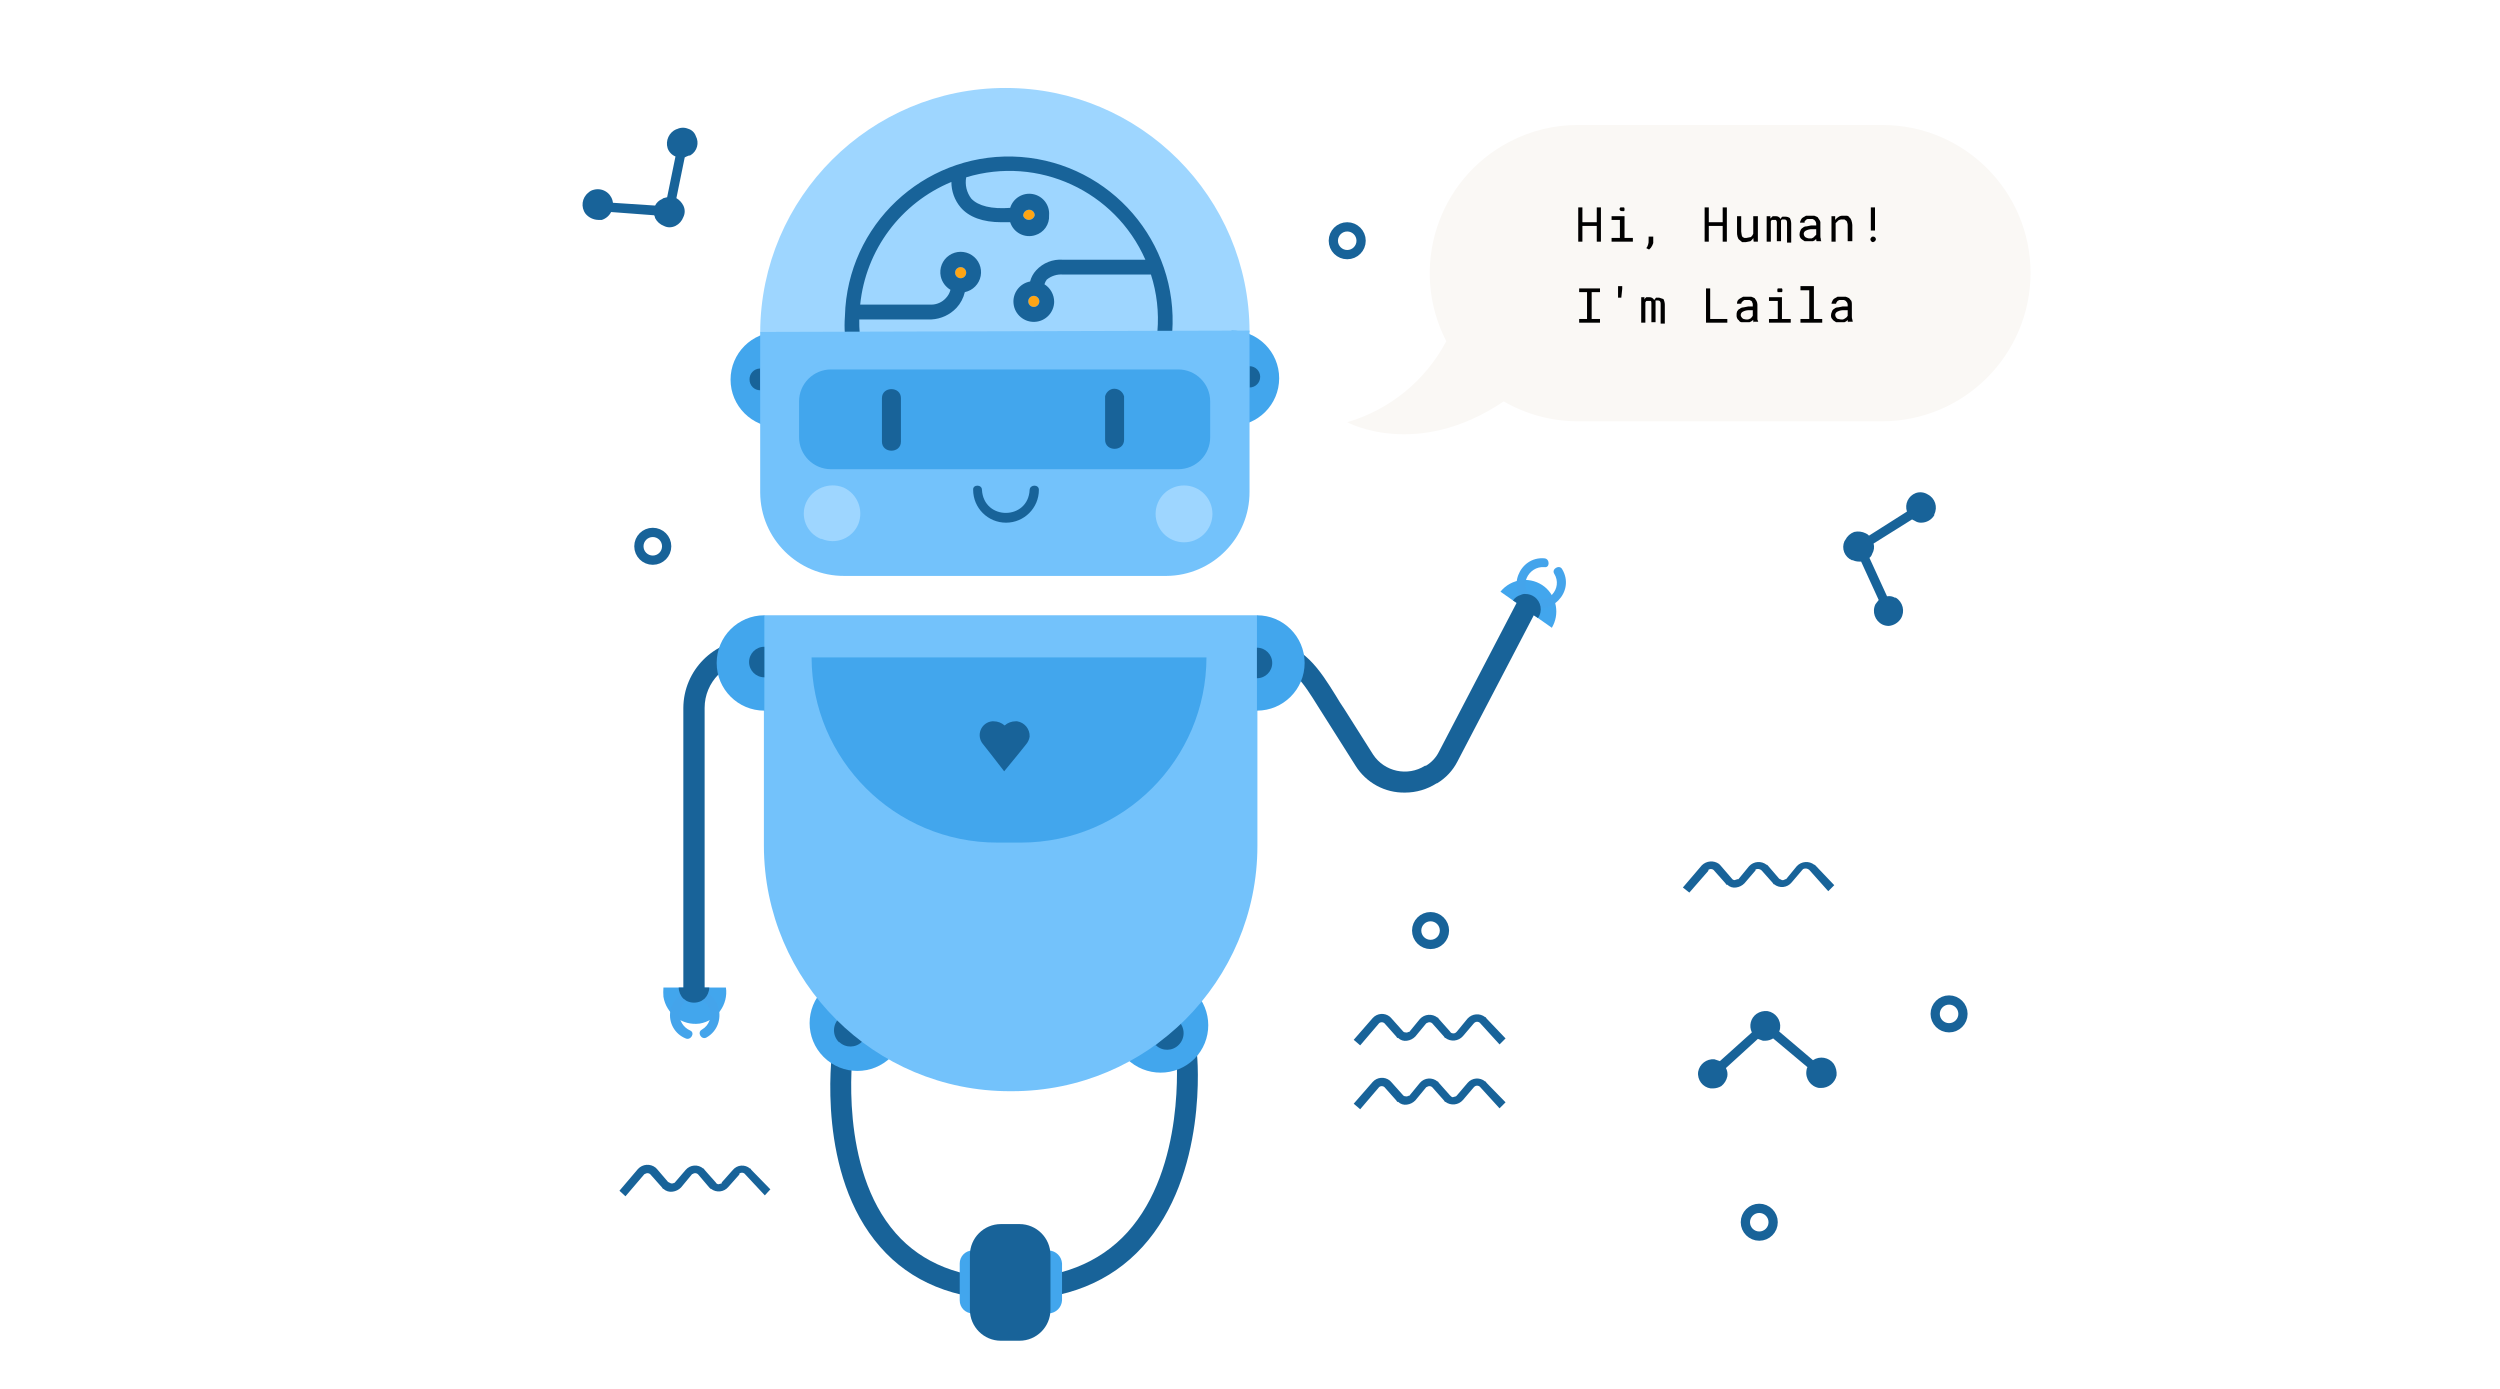
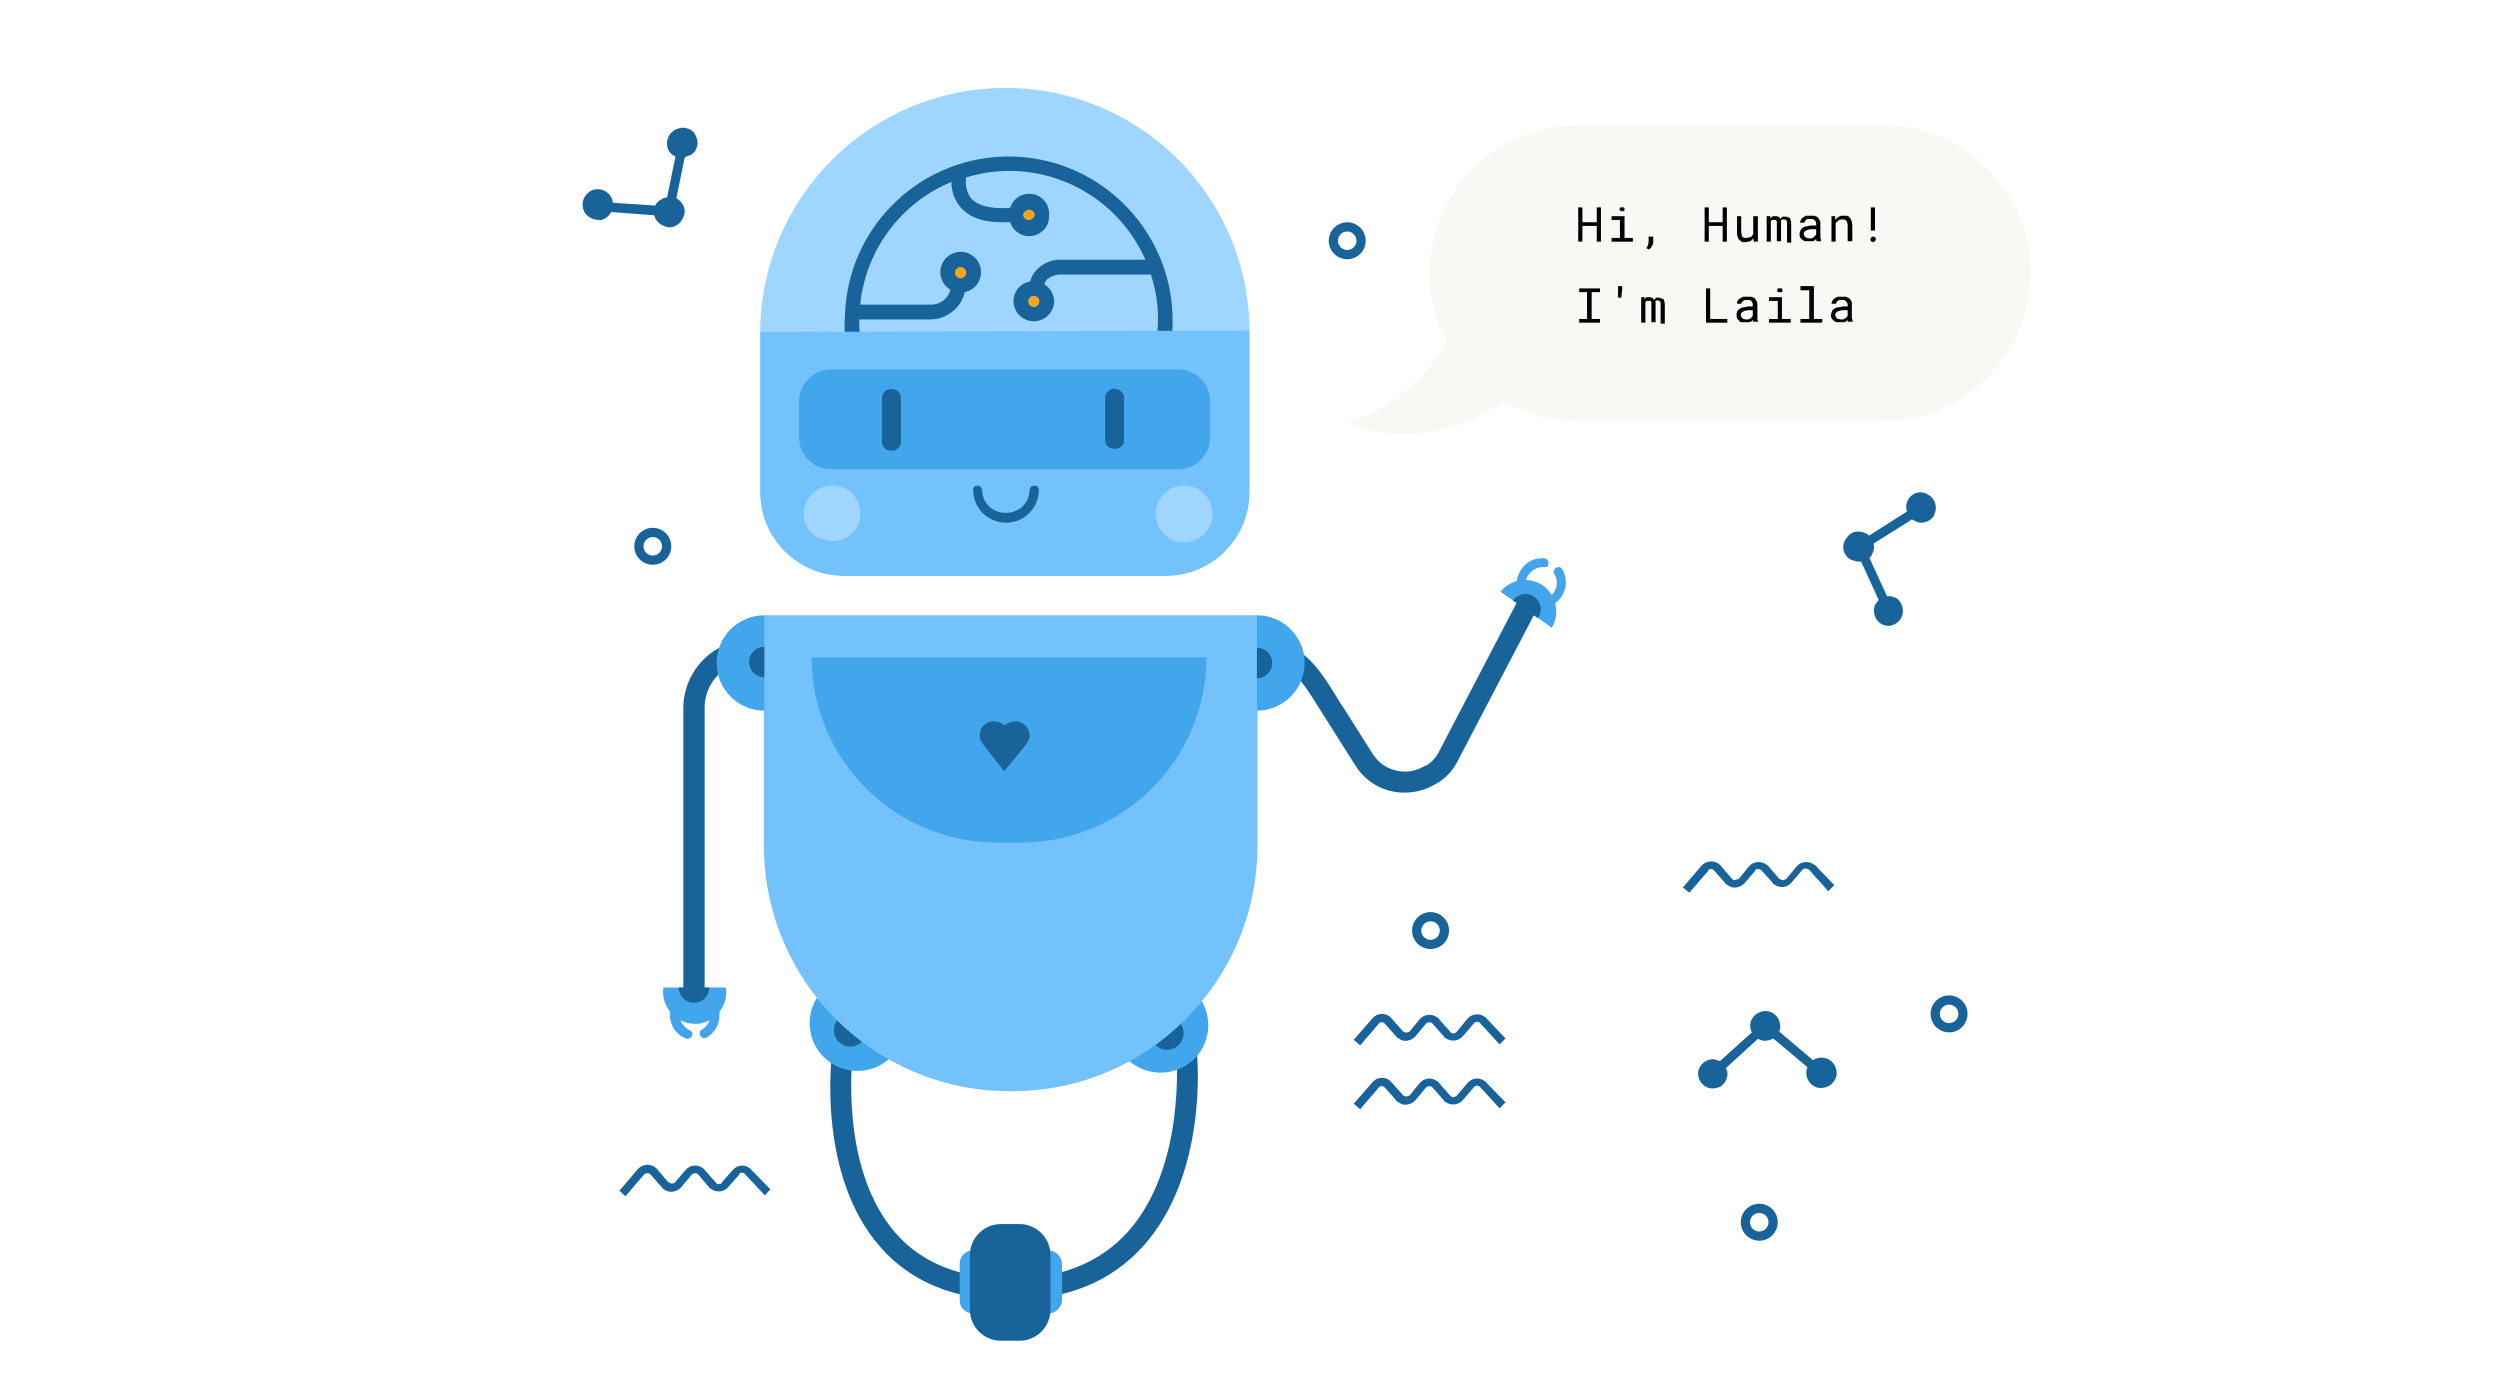
<svg xmlns="http://www.w3.org/2000/svg" id="Layer_1" data-name="Layer 1" viewBox="0 0 540 300">
  <defs>
    <style>.cls-1{fill:#186399;}.cls-2{fill:#42a6ed;}.cls-3{fill:#44a4eb;}.cls-4{fill:#9ed6ff;}.cls-5{fill:#73c2fb;}.cls-6{fill:#ffa514;}.cls-7{fill:#faf8f5;}.cls-8{fill:none;stroke:#186399;stroke-miterlimit:10;stroke-width:2px;}</style>
  </defs>
  <path class="cls-1" d="M218.2,280.8c-12,0-21.5-3.9-28.1-11.5-13.7-15.6-10.5-41.3-10.3-42.4l4.4.6c0,.2-3.1,24.8,9.3,38.9,5.7,6.5,14.1,9.8,24.7,9.8s19.2-3.3,25.3-10c12.7-14,10.6-38.2,10.6-38.5l4.4-.4c.2,1.1,2.4,26.5-11.7,42C239.9,276.9,230.3,280.8,218.2,280.8Z" />
  <path class="cls-2" d="M324.1,127.8a6.8,6.8,0,0,1,9.6-1h0a6.9,6.9,0,0,1,1.5,8.8" />
  <path class="cls-3" d="M333.6,120.6c-5.5-.5-8.4,6.9-3.6,9.9s10.4-2.7,7.4-7.6c-.6-1-2.3,0-1.7,1,2,3.2-1.5,7.1-4.7,5s-.9-6.7,2.6-6.4c1.2.2,1.2-1.8,0-1.9Z" />
  <path class="cls-1" d="M332.2,133.5l-.9-.6-16.5,31.6a11.7,11.7,0,0,1-4.4,4.7h-.1a12.6,12.6,0,0,1-6.8,2,12.3,12.3,0,0,1-10.7-5.8l-6.2-9.8-1.9-3c-3.1-5-5.8-9.2-10.3-9.2v-4.6c7,0,10.8,6.1,14.1,11.4.6,1,1.2,2,1.9,3l6.2,9.8a8.2,8.2,0,0,0,11.2,2.4h.2a7.3,7.3,0,0,0,2.8-3l16.8-32.2-.8-.5a3,3,0,0,1,1.7-1.2h0a1.8,1.8,0,0,1,1-.2,3.3,3.3,0,0,1,1.9.6,3.3,3.3,0,0,1,.8,4.6Z" />
-   <path class="cls-2" d="M156.8,213.3a6.9,6.9,0,0,1-5.7,7.8,7,7,0,0,1-7.8-5.8,12.9,12.9,0,0,1,0-2Z" />
+   <path class="cls-2" d="M156.8,213.3a6.9,6.9,0,0,1-5.7,7.8,7,7,0,0,1-7.8-5.8,6.7,6.7,0,0,1,0-2Z" />
  <path class="cls-3" d="M152.6,224.1c4.9-2.8,3-10.7-2.8-10.2a5.4,5.4,0,0,0-1.7,10.4c1.1.5,2.1-1.2,1-1.7-3.2-1.4-3.2-6.2.6-6.8s5.2,4.7,1.9,6.6C150.5,223,151.5,224.7,152.6,224.1Z" />
  <path class="cls-1" d="M162.3,138.1v4.6a10.2,10.2,0,0,0-10.1,10.2v60.4h1a3.5,3.5,0,0,1-1,2.4l-.7.5a3.6,3.6,0,0,1-3.2,0l-.7-.5a3.5,3.5,0,0,1-1-2.4h1V152.9A14.9,14.9,0,0,1,162.3,138.1Z" />
  <path class="cls-2" d="M212.8,272.9v8a3,3,0,0,1-2.8,2.8h0a2.8,2.8,0,0,1-2.7-2.8v-8a2.8,2.8,0,0,1,2.7-2.8h0A3,3,0,0,1,212.8,272.9Z" />
  <path class="cls-2" d="M229.4,272.9v8a3,3,0,0,1-2.8,2.8h0a2.8,2.8,0,0,1-2.7-2.8v-8a2.8,2.8,0,0,1,2.7-2.8h0A3,3,0,0,1,229.4,272.9Z" />
  <rect class="cls-1" x="209.5" y="264.4" width="17.4" height="25.2" rx="6.7" ry="6.7" />
  <path class="cls-4" d="M164.2,71.8a53,53,0,0,1,53-52.8h0a52.7,52.7,0,0,1,52.7,52.7" />
  <path class="cls-2" d="M192.5,228.3a10.3,10.3,0,1,1-14.6-14.6h0" />
  <path class="cls-1" d="M186.2,225a3.5,3.5,0,0,1-4.9.1h-.1a3.6,3.6,0,0,1,0-5.1h0" />
  <path class="cls-2" d="M258,214.2a10.3,10.3,0,0,1,0,14.5,10.4,10.4,0,0,1-14.6,0" />
  <path class="cls-1" d="M254.6,220.6a3.6,3.6,0,0,1,0,5.1h0a3.5,3.5,0,0,1-4.9.1h-.1" />
  <path class="cls-5" d="M165,132.9H271.6v49.8a53,53,0,0,1-53,53h-.4a53.1,53.1,0,0,1-53.2-53h0V132.9Z" />
  <path class="cls-2" d="M271.5,132.9a10.3,10.3,0,1,1,0,20.6" />
  <path class="cls-1" d="M271.5,139.9a3.3,3.3,0,1,1,0,6.6" />
-   <path class="cls-2" d="M266,71.4A10.3,10.3,0,1,1,266,92h0" />
-   <path class="cls-2" d="M168.1,92.3a10.3,10.3,0,1,1,0-20.6h0" />
-   <path class="cls-1" d="M164.2,84.3a2.3,2.3,0,0,1-2.3-2.3h0a2.3,2.3,0,0,1,2.2-2.4h.1" />
-   <path class="cls-1" d="M269.9,79.1a2.3,2.3,0,1,1,0,4.6h0" />
  <path class="cls-2" d="M165.1,153.5a10.3,10.3,0,1,1,0-20.6" />
  <path class="cls-6" d="M224.5,65.1a1.2,1.2,0,1,1-1.2-1.2h0A1.2,1.2,0,0,1,224.5,65.1Z" />
  <path class="cls-6" d="M208.7,58.9a1.2,1.2,0,1,1-1.2-1.2h0A1.2,1.2,0,0,1,208.7,58.9Z" />
-   <path class="cls-6" d="M223.5,46.5a1.3,1.3,0,0,1-2.5.1h0a1.3,1.3,0,0,1,1.3-1.3h0a1.2,1.2,0,0,1,1.2,1.2Z" />
-   <path class="cls-1" d="M220.5,33.9a35.4,35.4,0,0,0-37.9,32.5h0c0,.7-.1,1.3-.1,2a24.1,24.1,0,0,0,0,3.8l3.2-.2c-.1-1-.1-2-.1-3h15.6a8,8,0,0,0,5.4-2.5,7.5,7.5,0,0,0,1.8-3.4,4.4,4.4,0,1,0-5.2-3.4,4.5,4.5,0,0,0,2.1,2.9,4,4,0,0,1-1,1.8,4.3,4.3,0,0,1-3.2,1.4H185.8a32.2,32.2,0,0,1,19.7-26.5,8.5,8.5,0,0,0,2,5.5c1.8,2.1,4.8,3.2,8.8,3.2h1.9a4.3,4.3,0,0,0,5.4,2.8,4.2,4.2,0,0,0,3-4.3,4.3,4.3,0,0,0-8.4-1.6c-4,.3-6.9-.4-8.4-2a5.8,5.8,0,0,1-1.1-4.6,32.1,32.1,0,0,1,38.7,17.8H229.6a7.1,7.1,0,0,0-5.8,2.3,5.6,5.6,0,0,0-1.3,2.4,4.4,4.4,0,1,0,5.2,4.4,4.5,4.5,0,0,0-2.1-3.8,3.1,3.1,0,0,1,.5-1,4.9,4.9,0,0,1,3.5-1.1h19A31.5,31.5,0,0,1,250,71.6V72h3.2v-.2A35.5,35.5,0,0,0,220.5,33.9Zm-13,23.8a1.2,1.2,0,1,1-1.2,1.2h0A1.2,1.2,0,0,1,207.5,57.7Zm16-11.2a1.3,1.3,0,0,1-2.5.1h0a1.3,1.3,0,0,1,1.3-1.3h0a1.2,1.2,0,0,1,1.2,1.2Zm-.2,19.8a1.2,1.2,0,1,1,1.2-1.2h0A1.2,1.2,0,0,1,223.3,66.3Z" />
+   <path class="cls-6" d="M223.5,46.5a1.4,1.4,0,0,1-1.6,1,1.4,1.4,0,0,1-.9-.9h0a1.3,1.3,0,0,1,1.3-1.3h0A1.2,1.2,0,0,1,223.5,46.5Z" />
+   <path class="cls-1" d="M220.5,33.9a35.4,35.4,0,0,0-37.9,32.5h0c0,.7-.1,1.3-.1,2a24.1,24.1,0,0,0,0,3.8l3.2-.2c-.1-1-.1-2-.1-3h15.6a7.8,7.8,0,0,0,5.4-2.5,7.5,7.5,0,0,0,1.8-3.4,4.4,4.4,0,1,0-5.2-3.4h0a4.5,4.5,0,0,0,2.1,2.9,4,4,0,0,1-1,1.8,4.3,4.3,0,0,1-3.2,1.4H185.8a32.2,32.2,0,0,1,19.7-26.5,8.5,8.5,0,0,0,2,5.5c1.8,2.1,4.8,3.2,8.8,3.2h1.9a4.3,4.3,0,0,0,5.4,2.8h0a4.2,4.2,0,0,0,3-4.3,4.3,4.3,0,0,0-8.4-1.6c-4,.3-6.9-.4-8.4-2a5.8,5.8,0,0,1-1.1-4.6,32.1,32.1,0,0,1,38.7,17.8H229.6a7.1,7.1,0,0,0-5.8,2.3,5.6,5.6,0,0,0-1.3,2.4,4.3,4.3,0,0,0-3.5,5.1,4.4,4.4,0,0,0,8.7-.7,4.5,4.5,0,0,0-2.1-3.8,3.1,3.1,0,0,1,.5-1,4.9,4.9,0,0,1,3.5-1.1h19A30.2,30.2,0,0,1,250,71.6V72h3.2v-.2A35.5,35.5,0,0,0,220.5,33.9Zm-13,23.8a1.2,1.2,0,1,1-1.2,1.2h0A1.2,1.2,0,0,1,207.5,57.7Zm16-11.2a1.4,1.4,0,0,1-1.6,1,1.4,1.4,0,0,1-.9-.9h0a1.3,1.3,0,0,1,1.3-1.3h0A1.2,1.2,0,0,1,223.5,46.5Zm-.2,19.8a1.2,1.2,0,1,1,1.2-1.2h0A1.2,1.2,0,0,1,223.3,66.3Z" />
  <path class="cls-5" d="M269.9,71.4v34.8a18.1,18.1,0,0,1-18,18.2H182.4a18.1,18.1,0,0,1-18.2-18h0V71.7" />
  <rect class="cls-2" x="172.6" y="79.8" width="88.8" height="21.55" rx="6.9" ry="6.9" />
  <path class="cls-1" d="M190.5,86v9.4c0,2.6,4.1,2.6,4.1,0V86C194.6,83.4,190.5,83.4,190.5,86Z" />
  <path class="cls-1" d="M238.7,85.6V95c0,2.6,4.1,2.6,4.1,0V85.6a2.2,2.2,0,0,0-2.5-1.6A2.2,2.2,0,0,0,238.7,85.6Z" />
  <path class="cls-2" d="M175.3,142h85.3a40.1,40.1,0,0,1-40,40h-5.2a40.1,40.1,0,0,1-40.1-40Z" />
  <path class="cls-1" d="M222.4,105.8c-.3,6.6-9.9,6.7-10.3,0,0-1.2-2-1.2-1.9,0a7.1,7.1,0,1,0,14.2,0h0C224.4,104.6,222.5,104.6,222.4,105.8Z" />
-   <path class="cls-4" d="M174.1,108.6a5.9,5.9,0,0,0,3.2,7.8h.2a6,6,0,0,0,7.9-3.2h0a6.2,6.2,0,0,0-3.2-7.9A6.3,6.3,0,0,0,174.1,108.6Z" />
+   <path class="cls-4" d="M174.1,108.6a5.9,5.9,0,0,0,3.1,7.8h.3a6,6,0,0,0,7.9-3.2h0a6.2,6.2,0,0,0-3.2-7.9A6.3,6.3,0,0,0,174.1,108.6Z" />
  <path class="cls-4" d="M250.1,108.6a6.1,6.1,0,0,0,11.3,4.8h0a6.1,6.1,0,1,0-11.3-4.8Z" />
  <path class="cls-1" d="M165.1,139.7a3.3,3.3,0,1,0,0,6.6h0" />
  <path class="cls-1" d="M219.7,155.8a3.2,3.2,0,0,1,2.7,3.3,3.3,3.3,0,0,1-.7,1.6l-1.6,2-3.2,3.9-3.1-4-1.5-1.9a3,3,0,0,1,2-4.9h.3a3.6,3.6,0,0,1,2.4.9,3.6,3.6,0,0,1,2.4-.9Z" />
-   <path class="cls-7" d="M438.6,59a32.1,32.1,0,0,1-32,32H340.8a32,32,0,0,1-16-4.3C306,99.4,291,91.2,291,91.2a35.5,35.5,0,0,0,21.4-17.5,32,32,0,0,1,13.7-43.1A31.6,31.6,0,0,1,340.8,27h65.8a32,32,0,0,1,32,32Z" />
+   <path class="cls-7" d="M438.6,59a32.1,32.1,0,0,1-32,32H340.8a32.2,32.2,0,0,1-16-4.3C306,99.4,291,91.2,291,91.2a35.5,35.5,0,0,0,21.4-17.5,32,32,0,0,1,13.7-43.1A31.3,31.3,0,0,1,340.8,27h65.8a32,32,0,0,1,32,32Z" />
  <path d="M345.8,52.2h-.9V48.8h-3.1v3.4h-.9V44.8h.9V48h3.1V44.8h.9Z" />
  <path d="M348.1,46.7h2.8v4.7h1.8v.8h-4.6v-.8h1.8V47.5h-1.8Zm1.7-1.5a.8.8,0,0,1,.2-.4h.8a.6.6,0,0,1,.1.4c0,.2,0,.3-.1.4h-.4c-.2,0-.4,0-.4-.1Z" />
  <path d="M357.1,52v.5l-.2.5-.3.5-.4.4-.6-.3a2,2,0,0,0,.4-.8,2.2,2.2,0,0,0,.1-.8v-.9h1Z" />
  <path d="M373,52.2h-.9V48.8h-3v3.4h-.9V44.8h.9V48h3V44.8h.9Z" />
  <path d="M378.7,51.4c-.1.3-.4.5-.6.7l-1,.2h-.8l-.6-.5c-.2-.1-.3-.4-.4-.7a3.4,3.4,0,0,1-.1-1V46.7h.9V50c0,.3.1.5.1.7a.8.8,0,0,0,.2.5l.4.2h.4l1-.2a1.8,1.8,0,0,0,.5-.7V46.7h1v5.5h-.9Z" />
  <path d="M382.4,46.7v.5l.5-.5h.6a1.1,1.1,0,0,1,1.1.6,1,1,0,0,1,.4-.5h.6a1.7,1.7,0,0,1,1,.3,2.7,2.7,0,0,1,.3,1.2v4.1H386V48.1c0-.5-.2-.7-.6-.7h-.5c-.1.1-.1.2-.2.2v4.5h-.9V48c0-.2-.1-.3-.2-.5h-.9l-.2.3v4.4h-.9V46.7Z" />
  <path d="M392.4,52.2a.4.4,0,0,0-.1-.3v-.3l-.3.3-.4.2h-1.8l-.6-.4a1,1,0,0,1-.4-.5,1.3,1.3,0,0,1-.1-.6,1.9,1.9,0,0,1,.2-.8,1,1,0,0,1,.5-.6,1.1,1.1,0,0,1,.8-.3l1-.2h1.1v-.4c0-.2-.1-.3-.1-.4l-.3-.4-.4-.2h-1a.5.5,0,0,0-.4.2l-.3.3v.3h-1a1.4,1.4,0,0,1,.2-.6,1,1,0,0,1,.4-.5l.7-.4h1.8l.7.3.4.6a1.1,1.1,0,0,1,.2.8V51a1.3,1.3,0,0,0,.1.6.7.7,0,0,0,.1.5h-1Zm-1.7-.7h.6l.4-.2.3-.3.3-.3V49.5h-.9a2.8,2.8,0,0,0-1.3.3.8.8,0,0,0-.5.7c0,.2.1.3.1.4l.2.3.4.2Z" />
  <path d="M396.4,46.7v.8a2.7,2.7,0,0,1,.8-.7,1.5,1.5,0,0,1,.9-.2h.8a.7.7,0,0,1,.6.4c.2.1.3.4.4.6a3.6,3.6,0,0,1,.2,1v3.5h-1V48.7a1.3,1.3,0,0,0-.1-.6.5.5,0,0,0-.2-.4l-.4-.3H398a1.5,1.5,0,0,0-.9.2l-.6.6v4h-.9V46.7Z" />
  <path d="M404,51.7a.5.5,0,0,1,.2-.4c0-.1.2-.2.4-.2a.6.6,0,0,1,.6.6h0c-.1.2-.1.3-.2.4l-.4.2c-.2,0-.4-.1-.4-.2A.5.5,0,0,1,404,51.7Zm1-1.9h-.9v-5h.9Z" />
  <path d="M341.1,62.3h4.5v.8h-1.8v5.8h1.8v.8h-4.5v-.8h1.7V63.1h-1.7Z" />
  <path d="M350.4,62.4l-.2,1.9h-.7V61.8h.9Z" />
  <path d="M355.2,64.2v.5a1,1,0,0,1,.4-.5h.7a1.1,1.1,0,0,1,1,.6l.4-.5h.7l.9.3a2.7,2.7,0,0,1,.3,1.2v4.1h-.9V65.6c0-.5-.2-.7-.6-.7h-.5v4.7h-.9V65.5a.9.9,0,0,0-.1-.5h-1l-.2.3v4.4h-.9V64.2Z" />
  <path d="M369.4,68.9h3.7v.8h-4.6V62.3h.9Z" />
  <path d="M378.8,69.7c0-.1-.1-.2-.1-.3v-.3l-.4.3-.4.2h-1.7a.7.7,0,0,1-.6-.4,1,1,0,0,1-.4-.5,1.3,1.3,0,0,1-.1-.6,2.2,2.2,0,0,1,.1-.8c.2-.3.3-.5.6-.6a1.1,1.1,0,0,1,.8-.3l1-.2h1v-.4c0-.2,0-.3-.1-.4a.5.5,0,0,0-.2-.4l-.4-.2h-1.1l-.3.2-.3.3c0,.1-.1.2-.1.3h-.9a1.3,1.3,0,0,1,.1-.6,1.2,1.2,0,0,1,.5-.5l.7-.4h1.8l.7.3.4.6a1.9,1.9,0,0,1,.2.8V69c.1.2.1.4.2.5h-1Zm-1.7-.7h.5l.5-.2.3-.3.2-.3V67h-.8a2.8,2.8,0,0,0-1.3.3.8.8,0,0,0-.5.7c0,.2,0,.3.1.4l.2.3.3.2Z" />
  <path d="M382.1,64.2h2.8v4.7h1.9v.8h-4.7v-.8H384V65h-1.9Zm1.8-1.5a.6.6,0,0,1,.1-.4h.9a.6.6,0,0,1,.1.4c0,.2,0,.3-.1.4H384C383.9,63,383.9,62.9,383.9,62.7Z" />
  <path d="M388.9,61.8h2.9v7.1h1.8v.8h-4.7v-.8h1.9V62.7h-1.9Z" />
  <path d="M399.2,69.7a.4.4,0,0,0-.1-.3v-.3l-.3.3-.4.2h-1.8l-.6-.4-.4-.5a1.3,1.3,0,0,1-.1-.6,1.9,1.9,0,0,1,.2-.8,1,1,0,0,1,.5-.6,1.1,1.1,0,0,1,.8-.3l1-.2h1.1v-.4c0-.2-.1-.3-.1-.4l-.3-.4-.4-.2h-1l-.4.2-.2.3a.4.4,0,0,0-.1.3h-1a1.4,1.4,0,0,1,.2-.6,1,1,0,0,1,.4-.5l.7-.4h1.8l.7.3.5.6a2.2,2.2,0,0,1,.1.8v2.6a1.3,1.3,0,0,0,.1.6c0,.2.1.3.1.5h-1Zm-1.6-.7h.5l.4-.2.4-.3.2-.3V67h-.9a2.8,2.8,0,0,0-1.3.3.8.8,0,0,0-.5.7c0,.2.1.3.1.4l.2.3a.5.5,0,0,0,.4.2Z" />
  <path class="cls-1" d="M149,33.6h-.2l-.5.2-.4.2-1.8,8.8a3.9,3.9,0,0,1,1.5,1.6,2.8,2.8,0,0,1,0,2.5,3.5,3.5,0,0,1-1.7,1.9,3.1,3.1,0,0,1-1.3.3,2.7,2.7,0,0,1-1.2-.3,3.5,3.5,0,0,1-1.9-1.7,1.4,1.4,0,0,0-.2-.6l-9.3-.7a3.4,3.4,0,0,1-2,1.7h-.8a3.7,3.7,0,0,1-2.7-1.3,3.3,3.3,0,0,1,.6-4.6,2.4,2.4,0,0,1,1.1-.6,3.3,3.3,0,0,1,4.1,2.3h0c0,.2.1.3.1.5l9.1.6A2.9,2.9,0,0,1,143,43l.3-.2.8-.2,1.8-8.8a3,3,0,0,1-1.7-1.8,3.4,3.4,0,0,1,1.9-4.1h.1a2.9,2.9,0,0,1,2.4-.1,2.5,2.5,0,0,1,1.7,1.6,3.1,3.1,0,0,1-1.1,4.1Z" />
-   <path class="cls-1" d="M417.8,111.1v.2a3.3,3.3,0,0,1-2.8,1.6,2.3,2.3,0,0,1-1.4-.4l-.6-.3-8.3,5.2a2.9,2.9,0,0,1-.3,2.2,1.8,1.8,0,0,1-.6.9l3.8,8.3a2.5,2.5,0,0,1,1.7.3h.2a3.3,3.3,0,0,1,1.1,4.5,3.5,3.5,0,0,1-2.6,1.6,3.2,3.2,0,0,1-1.4-.3,3.3,3.3,0,0,1-1.5-4.4l.7-.9h0l-3.8-8.3h-.5a3.1,3.1,0,0,1-1.3-.3H400a3.1,3.1,0,0,1-1.6-4.1l.2-.3a3.5,3.5,0,0,1,1.9-1.7,3.7,3.7,0,0,1,2.5.3,1.8,1.8,0,0,1,.7.5l8.2-5.2a3.2,3.2,0,0,1,1.9-4,3,3,0,0,1,2.6.3A3.2,3.2,0,0,1,417.8,111.1Z" />
-   <path class="cls-1" d="M396.7,232.3a3.4,3.4,0,0,1-3.4,2.7h-.4a3.3,3.3,0,0,1-2.7-3.8,1.9,1.9,0,0,1,.2-.7l-7.4-6.2a3.4,3.4,0,0,1-1.7.5h-.5l-1.1-.4-6.9,6.3a2.8,2.8,0,0,1,.3,1.8h0a3.6,3.6,0,0,1-1.3,2.1,3.7,3.7,0,0,1-1.8.5h-.5a3.2,3.2,0,0,1-2.7-3.6h0a3.3,3.3,0,0,1,3.5-2.7l1.2.4,6.9-6.2a3.2,3.2,0,0,1,1-4,3.5,3.5,0,0,1,2.4-.6,3.3,3.3,0,0,1,2.7,3.7,1.9,1.9,0,0,1-.2.7l7.3,6.2a3.3,3.3,0,0,1,4.5.8A4,4,0,0,1,396.7,232.3Z" />
+   <path class="cls-1" d="M417.8,111.1v.2a3.3,3.3,0,0,1-2.8,1.6,2.3,2.3,0,0,1-1.4-.4l-.6-.3-8.3,5.2a2.9,2.9,0,0,1-.3,2.2,1.5,1.5,0,0,1-.6.9l3.8,8.3a2.5,2.5,0,0,1,1.7.3h.2a3.4,3.4,0,0,1,1.1,4.5,3.5,3.5,0,0,1-2.6,1.6,3.2,3.2,0,0,1-1.4-.3,3.3,3.3,0,0,1-1.5-4.4l.7-.9h0l-3.8-8.3h-.5a3.1,3.1,0,0,1-1.3-.3H400a3.1,3.1,0,0,1-1.6-4.1h0l.2-.3a3.5,3.5,0,0,1,1.9-1.7,3.7,3.7,0,0,1,2.5.3,1.8,1.8,0,0,1,.7.5l8.2-5.2a3.2,3.2,0,0,1,1.9-4,3,3,0,0,1,2.6.3A3.2,3.2,0,0,1,417.8,111.1Z" />
+   <path class="cls-1" d="M396.7,232.3a3.4,3.4,0,0,1-3.4,2.7h-.4a3.3,3.3,0,0,1-2.7-3.8,1.9,1.9,0,0,1,.2-.7l-7.4-6.2a3.4,3.4,0,0,1-1.7.5h-.5l-1.1-.4-6.9,6.3a2.8,2.8,0,0,1,.3,1.8h0a3.6,3.6,0,0,1-1.3,2.1,3.7,3.7,0,0,1-1.8.5h-.5a3.3,3.3,0,0,1-2.7-3.6h0a3.3,3.3,0,0,1,3.5-2.7l1.2.4,6.9-6.2a3.1,3.1,0,0,1,1-4,3.5,3.5,0,0,1,2.4-.6,3.3,3.3,0,0,1,2.7,3.7,1.9,1.9,0,0,1-.2.7l7.3,6.2a3.3,3.3,0,0,1,4.5.8A3.6,3.6,0,0,1,396.7,232.3Z" />
  <circle class="cls-8" cx="141" cy="118" r="3" />
  <circle class="cls-8" cx="309" cy="201" r="3" />
  <circle class="cls-8" cx="291" cy="52" r="3" />
  <circle class="cls-8" cx="421" cy="219" r="3" />
  <circle class="cls-8" cx="380" cy="264" r="3" />
  <path class="cls-1" d="M325.2,224.3l-1.3,1.3-4.1-4.5a.9.9,0,0,0-1.3-.2h0l-.2.2-2.3,2.7a2.8,2.8,0,0,1-3.8.4h-.1l-.2-.3-2.4-2.7a.9.9,0,0,0-1.3-.2h-.1l-2.4,2.9a3.1,3.1,0,0,1-1.8.9,2.2,2.2,0,0,1-1.9-.6h-.2l-.2-.3-2.4-2.7a.9.9,0,0,0-1.3-.2h0l-4.1,4.8-1.4-1.2,4.1-4.7a2.7,2.7,0,0,1,3.7-.3l.3.3,2.5,2.8a.7.7,0,0,0,.6.3.7.7,0,0,0,.6-.1h.2l2.3-2.8a2.8,2.8,0,0,1,3.8-.3h.1l.2.3,2.4,2.7a.7.7,0,0,0,.6.4.8.8,0,0,0,.7-.2l.2-.2L317,220a2.8,2.8,0,0,1,3.8-.3h.1l.2.3Z" />
-   <path class="cls-1" d="M396.2,191.2l-1.3,1.3-4.1-4.6a1.2,1.2,0,0,0-1.3-.2l-.2.2-2.3,2.7a2.7,2.7,0,0,1-3.8.4h-.1l-.2-.3-2.4-2.7a1.2,1.2,0,0,0-1.3-.2v.2l-2.4,2.8a3.1,3.1,0,0,1-1.8.9,2.2,2.2,0,0,1-1.9-.6h-.2l-.2-.3-2.4-2.7a.9.9,0,0,0-1.3-.2v.2l-4.1,4.7-1.4-1.1,4.1-4.8a2.9,2.9,0,0,1,3.7-.3l.3.3,2.5,2.9a.7.7,0,0,0,.6.3l.6-.2h.2l2.3-2.8a2.8,2.8,0,0,1,3.8-.3h.1l.2.2,2.4,2.8.6.3a.8.8,0,0,0,.7-.2h.2l2.3-2.8a2.8,2.8,0,0,1,3.8-.3h.1l.2.2Z" />
+   <path class="cls-1" d="M396.2,191.2l-1.3,1.3-4.1-4.6a1.3,1.3,0,0,0-1.3-.2l-.2.2-2.3,2.7a2.7,2.7,0,0,1-3.8.4h-.1l-.2-.3-2.4-2.7a1.3,1.3,0,0,0-1.3-.2v.2l-2.4,2.8a3.1,3.1,0,0,1-1.8.9,2.2,2.2,0,0,1-1.9-.6h-.2l-.2-.3-2.4-2.7a.9.9,0,0,0-1.3-.2h0v.2l-4.1,4.7-1.4-1.1,4.1-4.8a2.9,2.9,0,0,1,3.7-.3l.3.3,2.5,2.9a.7.7,0,0,0,.6.3l.6-.2h.2l2.3-2.8a2.8,2.8,0,0,1,3.8-.3h.1l.2.2,2.4,2.8.6.3a.8.8,0,0,0,.7-.2h.2l2.3-2.8a2.8,2.8,0,0,1,3.8-.3h.1l.2.2Z" />
  <path class="cls-1" d="M166.4,256.9l-1.2,1.3-4.2-4.5a.9.9,0,0,0-1.3-.2h0v.2l-2.4,2.7a2.7,2.7,0,0,1-3.7.4h-.1l-.3-.3-2.3-2.7a.9.9,0,0,0-1.3-.2h-.1l-2.4,2.9a3.1,3.1,0,0,1-1.8.9,2.4,2.4,0,0,1-2-.6h-.1l-.2-.3-2.4-2.7a.9.9,0,0,0-1.3-.2h-.1l-4.1,4.8-1.3-1.2,4-4.7a2.8,2.8,0,0,1,3.8-.3l.3.3,2.4,2.8.6.3a.9.9,0,0,0,.7-.1h.1l2.4-2.8a2.7,2.7,0,0,1,3.8-.3h.1l.2.3,2.4,2.7a.7.7,0,0,0,.6.4l.7-.2v-.2l2.4-2.7a2.6,2.6,0,0,1,3.7-.3h.1l.2.3Z" />
  <path class="cls-1" d="M325.2,238.1l-1.3,1.3-4.1-4.5a.9.9,0,0,0-1.3-.2h0l-.2.2-2.3,2.7a2.8,2.8,0,0,1-3.8.4h-.1l-.2-.3-2.4-2.7a.9.9,0,0,0-1.3-.2h-.1l-2.4,2.9a3.1,3.1,0,0,1-1.8.9,2.2,2.2,0,0,1-1.9-.6h-.2l-.2-.3-2.4-2.7a.9.9,0,0,0-1.3-.2h0l-4.1,4.8-1.4-1.2,4.1-4.7a2.7,2.7,0,0,1,3.7-.3l.3.3,2.5,2.8a.7.7,0,0,0,.6.3.7.7,0,0,0,.6-.1h.2l2.3-2.8a2.7,2.7,0,0,1,3.8-.3h.1l.2.3,2.4,2.7c.2.2.4.4.6.4l.7-.2.2-.2,2.3-2.7a2.7,2.7,0,0,1,3.8-.3h.1l.2.3Z" />
</svg>
